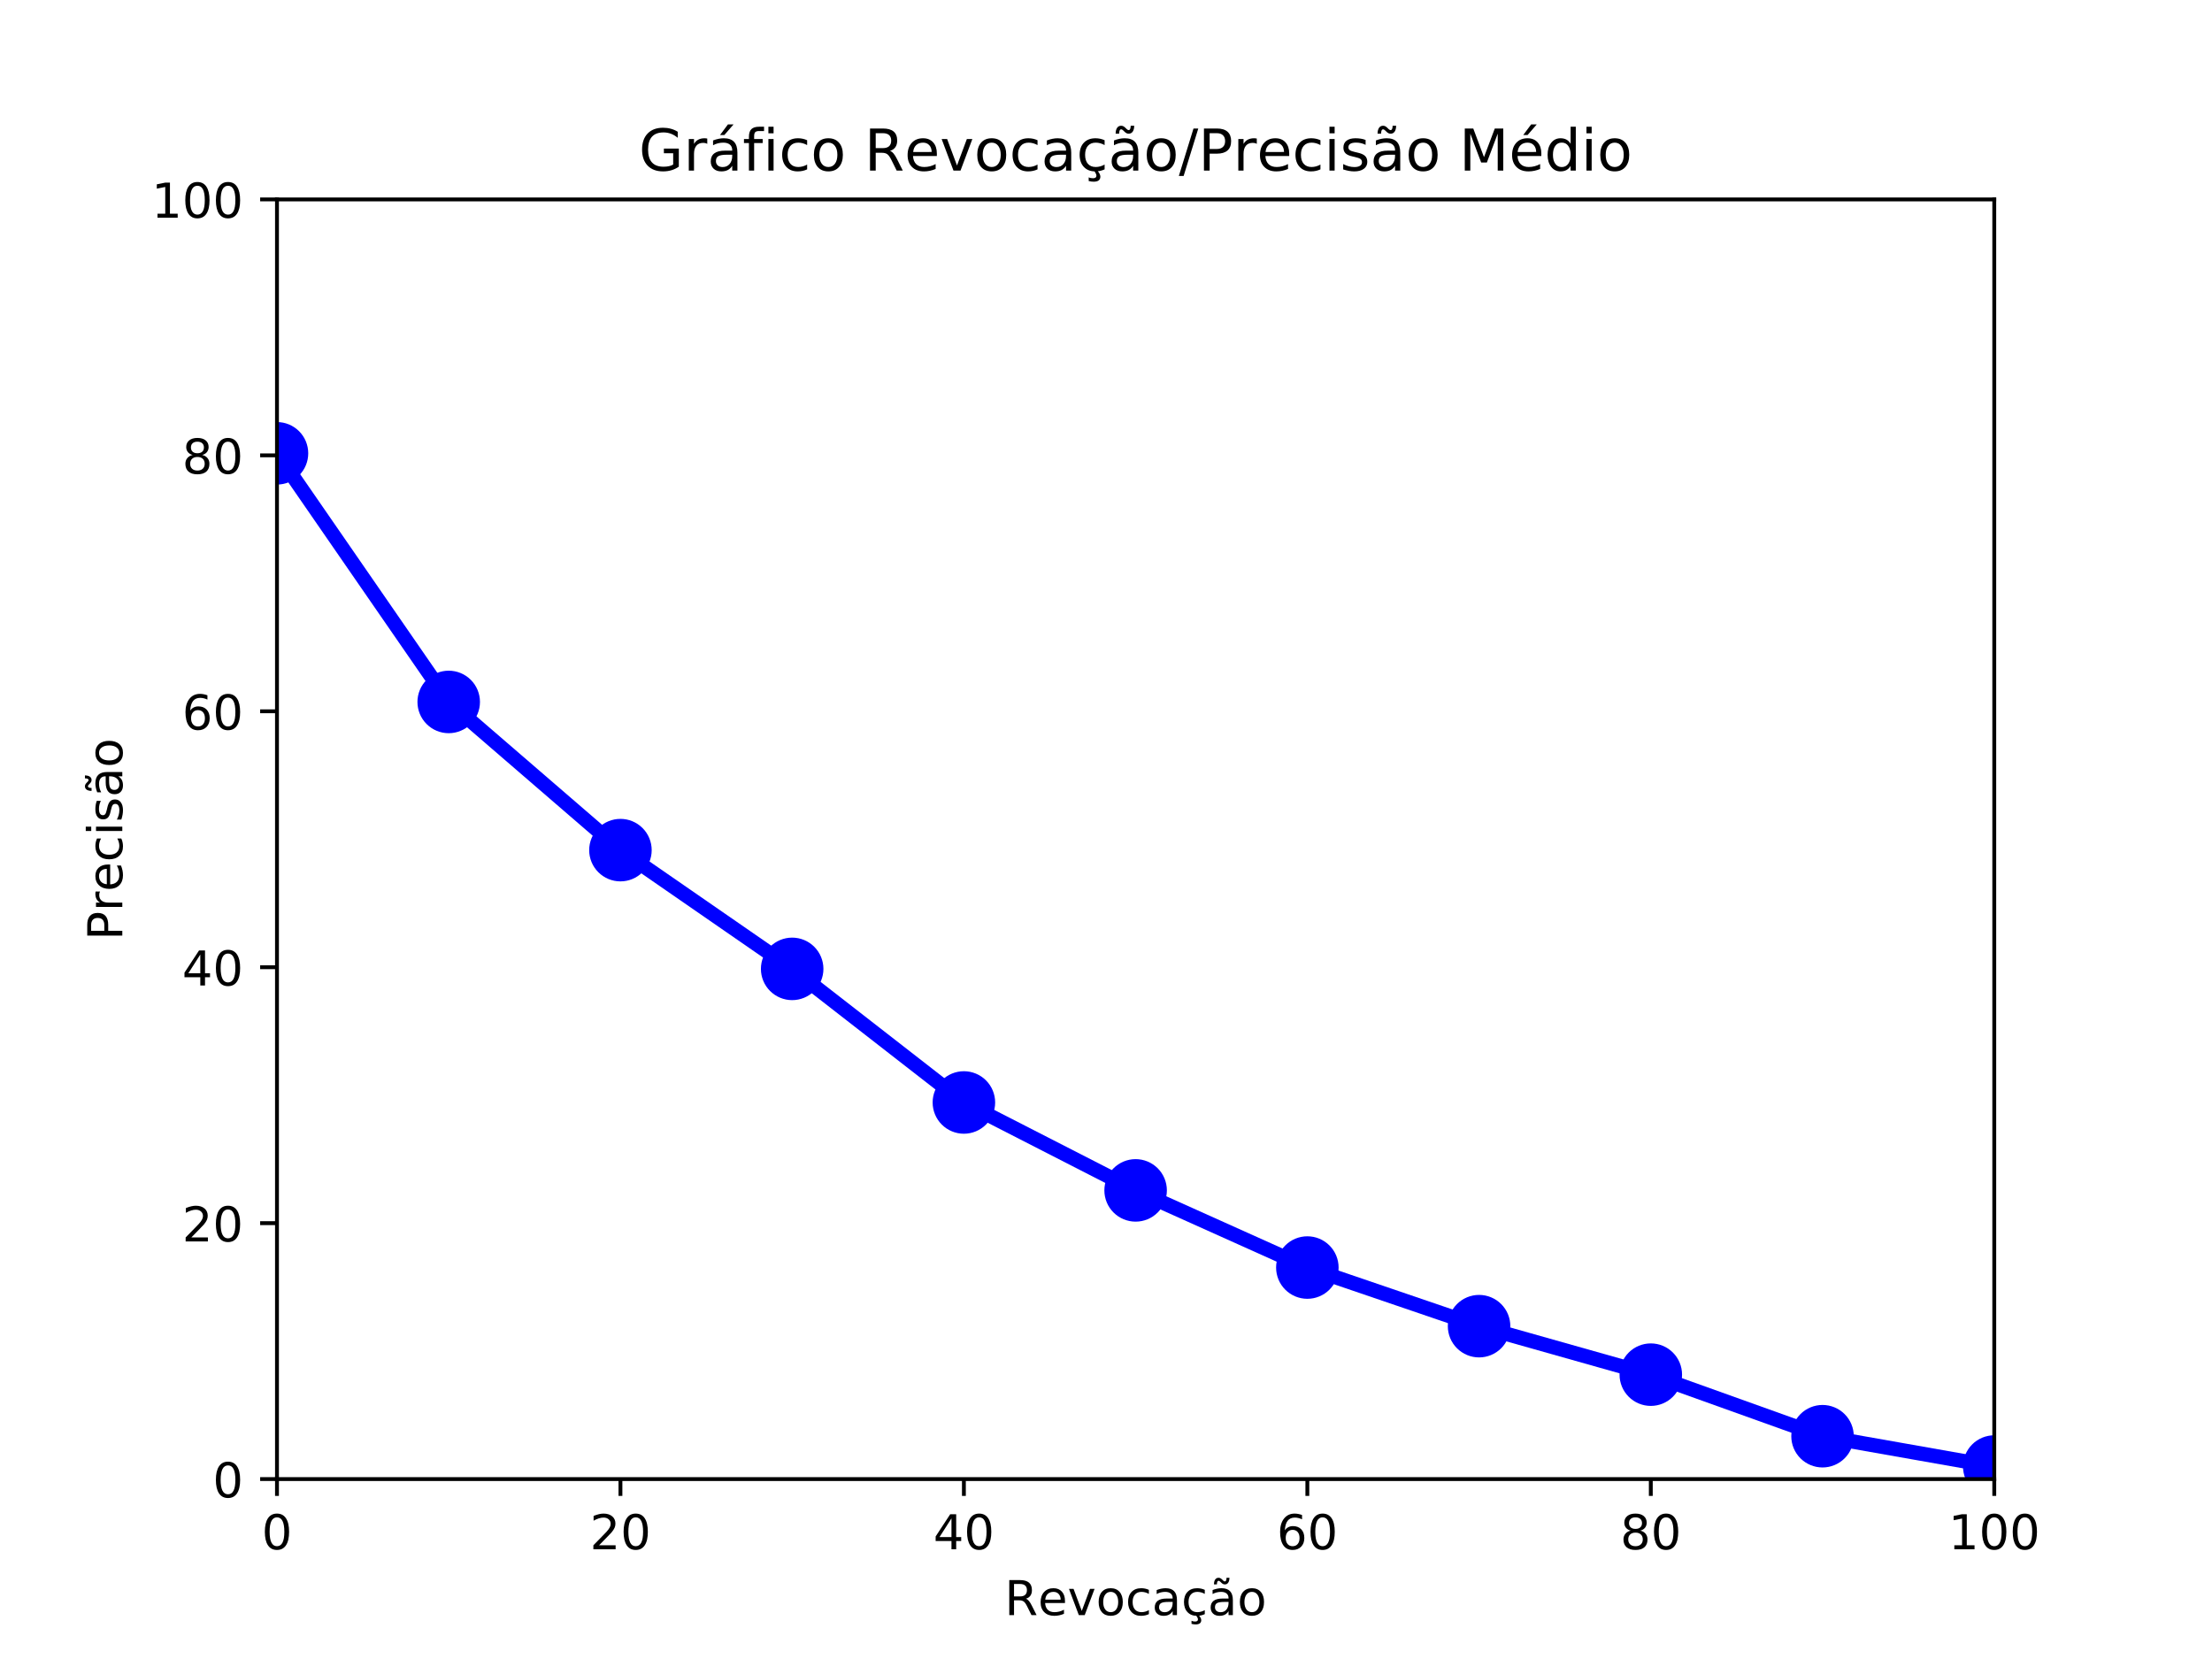
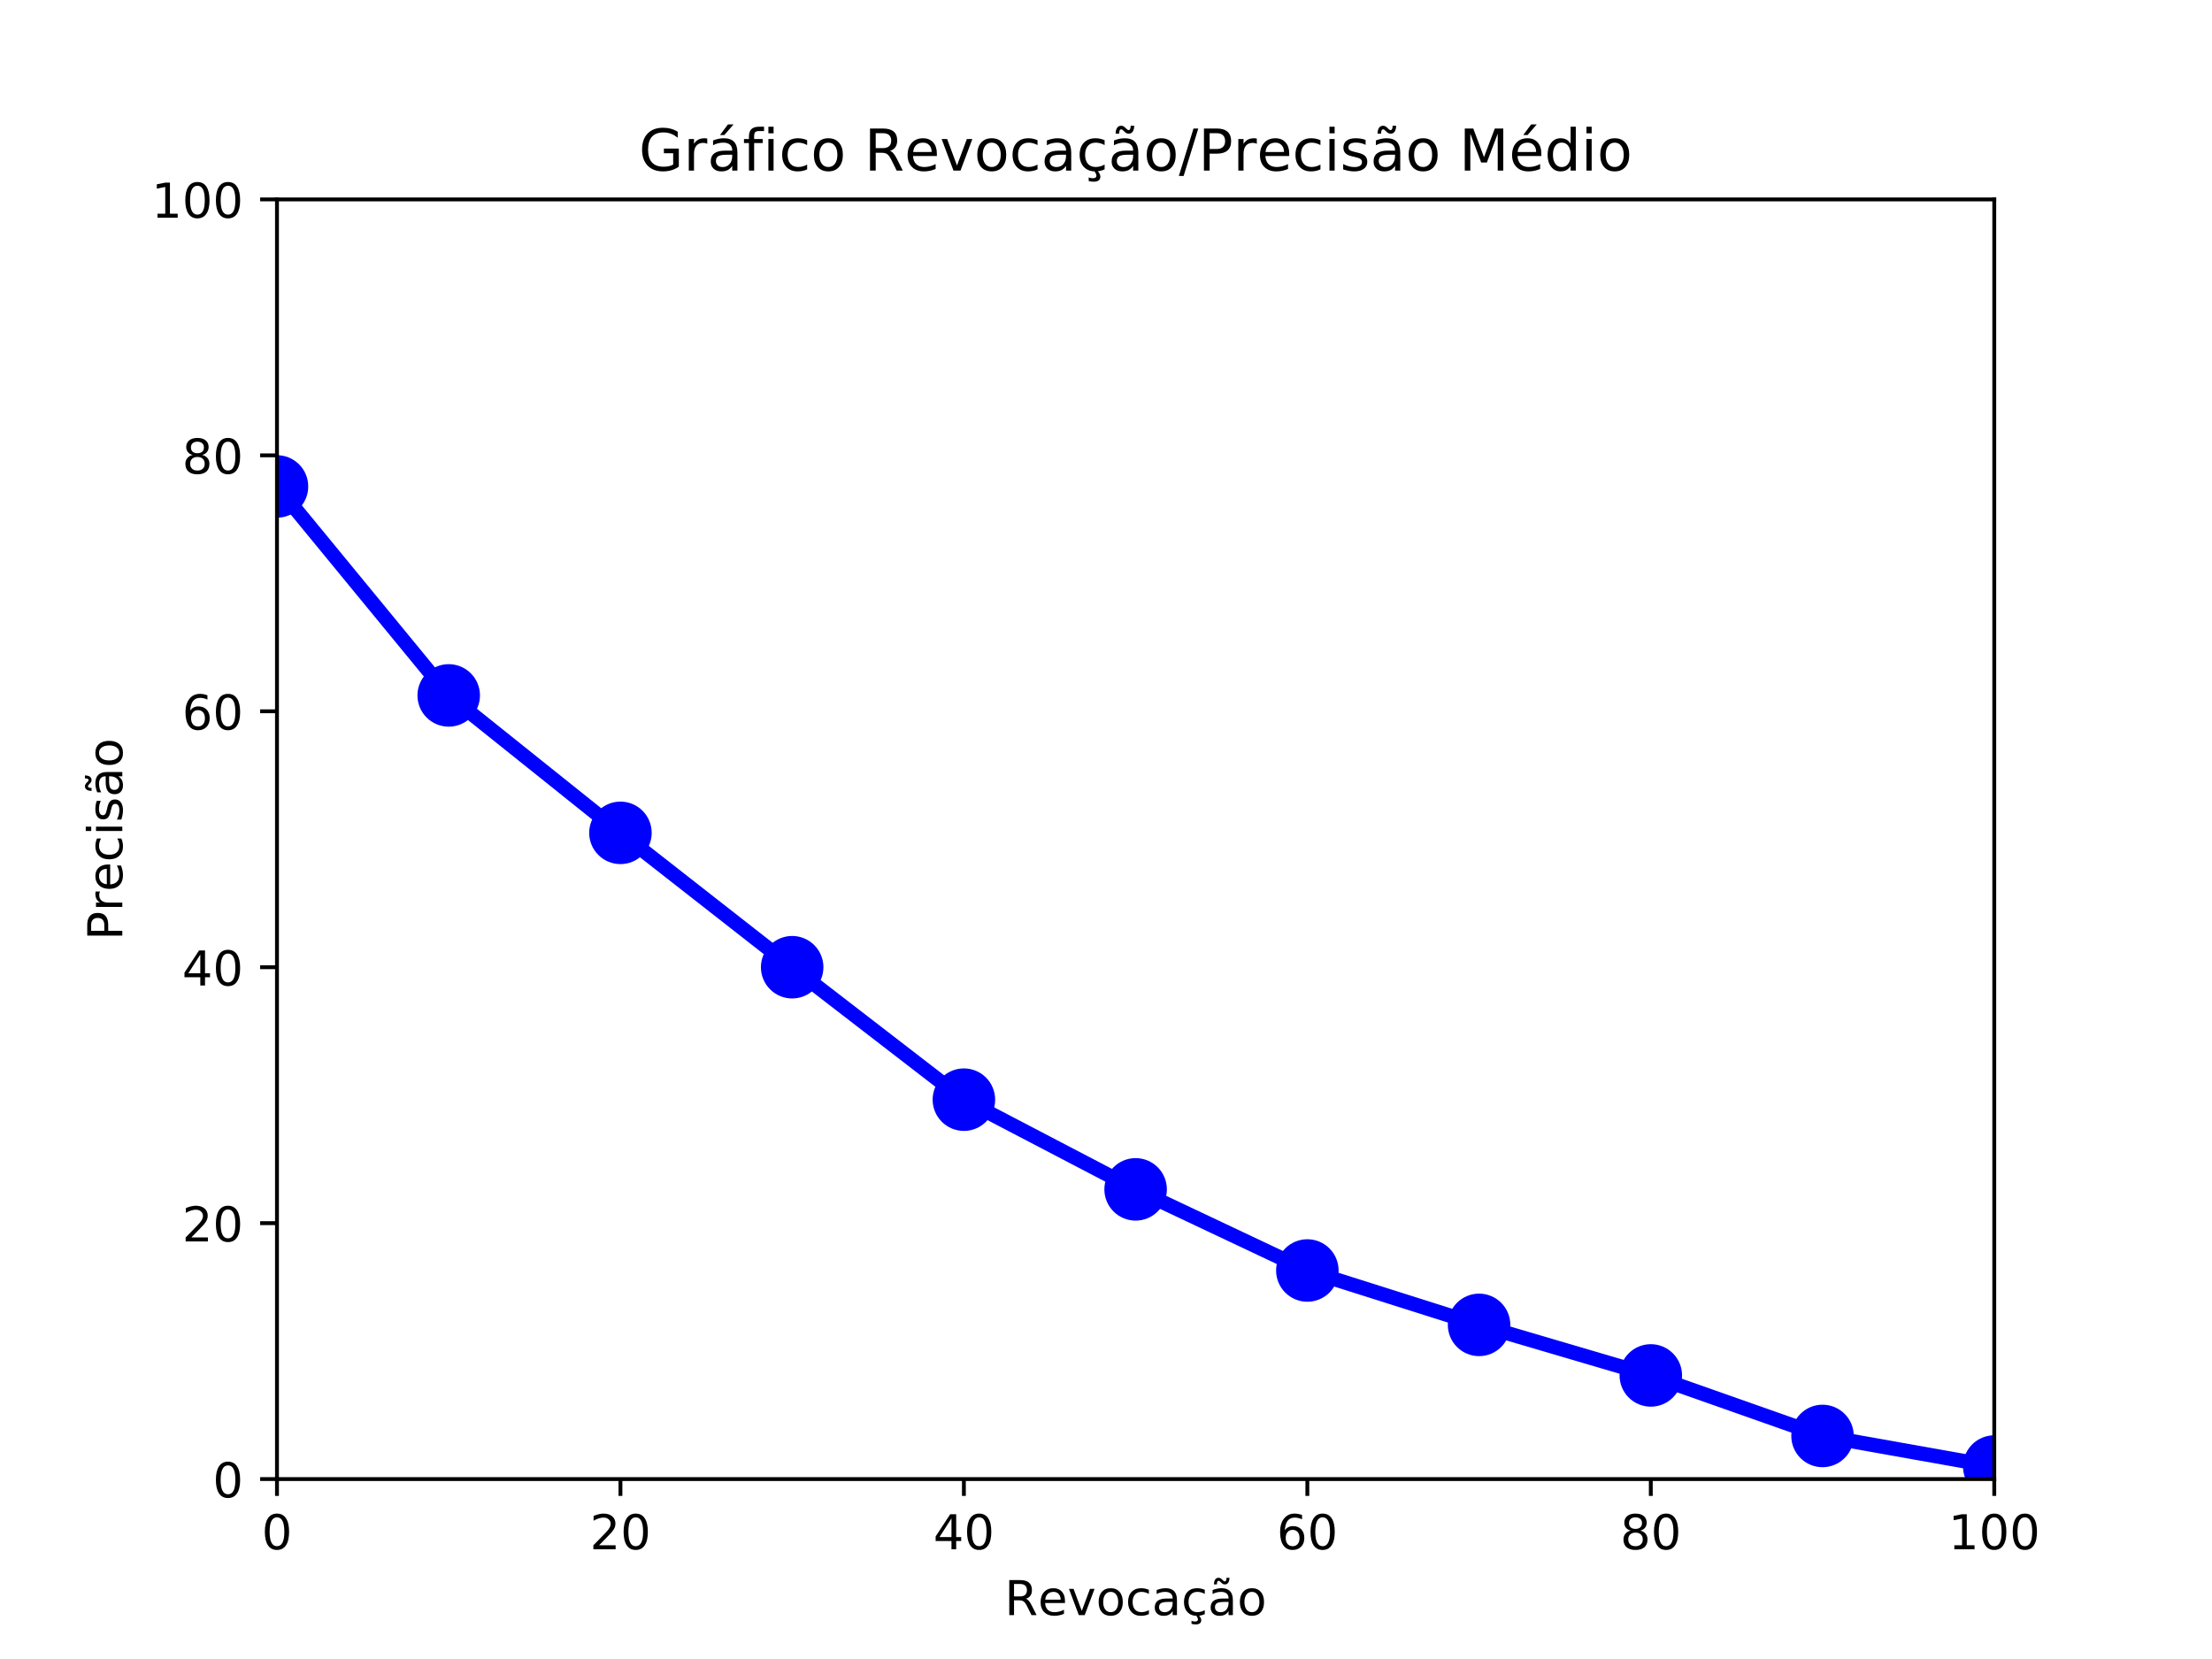
<svg xmlns="http://www.w3.org/2000/svg" xmlns:xlink="http://www.w3.org/1999/xlink" height="345pt" version="1.1" viewBox="0 0 460 345" width="460pt">
  <defs>
    <style type="text/css">
*{stroke-linecap:butt;stroke-linejoin:round;}
  </style>
  </defs>
  <g id="figure_1">
    <g id="patch_1">
      <path d="M 0 345.6  L 460.8 345.6  L 460.8 0  L 0 0  z " style="fill:#ffffff;" />
    </g>
    <g id="axes_1">
      <g id="patch_2">
        <path d="M 57.6 307.584  L 414.72 307.584  L 414.72 41.472  L 57.6 41.472  z " style="fill:#ffffff;" />
      </g>
      <g id="matplotlib.axis_1">
        <g id="xtick_1">
          <g id="line2d_1">
            <defs>
-               <path d="M 0 0  L 0 3.5  " id="m13eb2fa28e" style="stroke:#000000;stroke-width:0.8;" />
-             </defs>
-             <g>
-               <use style="stroke:#000000;stroke-width:0.8;" x="57.6" xlink:href="#m13eb2fa28e" y="307.584" />
+               <path d="M 0 0  L 0 3.5  " id="mc0ec11d9a3" style="stroke:#000000;stroke-width:0.8;" />
+             </defs>
+             <g>
+               <use style="stroke:#000000;stroke-width:0.8;" x="57.6" xlink:href="#mc0ec11d9a3" y="307.584" />
            </g>
          </g>
          <g id="text_1">
            <defs>
              <path d="M 31.781 66.406  Q 24.172 66.406 20.328 58.906  Q 16.5 51.422 16.5 36.375  Q 16.5 21.391 20.328 13.891  Q 24.172 6.391 31.781 6.391  Q 39.453 6.391 43.281 13.891  Q 47.125 21.391 47.125 36.375  Q 47.125 51.422 43.281 58.906  Q 39.453 66.406 31.781 66.406  z M 31.781 74.219  Q 44.047 74.219 50.516 64.516  Q 56.984 54.828 56.984 36.375  Q 56.984 17.969 50.516 8.266  Q 44.047 -1.422 31.781 -1.422  Q 19.531 -1.422 13.062 8.266  Q 6.594 17.969 6.594 36.375  Q 6.594 54.828 13.062 64.516  Q 19.531 74.219 31.781 74.219  z " id="DejaVuSans-30" />
            </defs>
            <g transform="translate(54.41875 322.1824)scale(0.1 -0.1)">
              <use xlink:href="#DejaVuSans-30" />
            </g>
          </g>
        </g>
        <g id="xtick_2">
          <g id="line2d_2">
            <g>
-               <use style="stroke:#000000;stroke-width:0.8;" x="129.024" xlink:href="#m13eb2fa28e" y="307.584" />
+               <use style="stroke:#000000;stroke-width:0.8;" x="129.024" xlink:href="#mc0ec11d9a3" y="307.584" />
            </g>
          </g>
          <g id="text_2">
            <defs>
              <path d="M 19.188 8.297  L 53.609 8.297  L 53.609 0  L 7.328 0  L 7.328 8.297  Q 12.938 14.109 22.625 23.891  Q 32.328 33.688 34.812 36.531  Q 39.547 41.844 41.422 45.531  Q 43.312 49.219 43.312 52.781  Q 43.312 58.594 39.234 62.25  Q 35.156 65.922 28.609 65.922  Q 23.969 65.922 18.812 64.312  Q 13.672 62.703 7.812 59.422  L 7.812 69.391  Q 13.766 71.781 18.938 73  Q 24.125 74.219 28.422 74.219  Q 39.75 74.219 46.484 68.547  Q 53.219 62.891 53.219 53.422  Q 53.219 48.922 51.531 44.891  Q 49.859 40.875 45.406 35.406  Q 44.188 33.984 37.641 27.219  Q 31.109 20.453 19.188 8.297  z " id="DejaVuSans-32" />
            </defs>
            <g transform="translate(122.6615 322.1824)scale(0.1 -0.1)">
              <use xlink:href="#DejaVuSans-32" />
              <use x="63.623" xlink:href="#DejaVuSans-30" />
            </g>
          </g>
        </g>
        <g id="xtick_3">
          <g id="line2d_3">
            <g>
-               <use style="stroke:#000000;stroke-width:0.8;" x="200.448" xlink:href="#m13eb2fa28e" y="307.584" />
+               <use style="stroke:#000000;stroke-width:0.8;" x="200.448" xlink:href="#mc0ec11d9a3" y="307.584" />
            </g>
          </g>
          <g id="text_3">
            <defs>
              <path d="M 37.797 64.312  L 12.891 25.391  L 37.797 25.391  z M 35.203 72.906  L 47.609 72.906  L 47.609 25.391  L 58.016 25.391  L 58.016 17.188  L 47.609 17.188  L 47.609 0  L 37.797 0  L 37.797 17.188  L 4.891 17.188  L 4.891 26.703  z " id="DejaVuSans-34" />
            </defs>
            <g transform="translate(194.0855 322.1824)scale(0.1 -0.1)">
              <use xlink:href="#DejaVuSans-34" />
              <use x="63.623" xlink:href="#DejaVuSans-30" />
            </g>
          </g>
        </g>
        <g id="xtick_4">
          <g id="line2d_4">
            <g>
-               <use style="stroke:#000000;stroke-width:0.8;" x="271.872" xlink:href="#m13eb2fa28e" y="307.584" />
+               <use style="stroke:#000000;stroke-width:0.8;" x="271.872" xlink:href="#mc0ec11d9a3" y="307.584" />
            </g>
          </g>
          <g id="text_4">
            <defs>
              <path d="M 33.016 40.375  Q 26.375 40.375 22.484 35.828  Q 18.609 31.297 18.609 23.391  Q 18.609 15.531 22.484 10.953  Q 26.375 6.391 33.016 6.391  Q 39.656 6.391 43.531 10.953  Q 47.406 15.531 47.406 23.391  Q 47.406 31.297 43.531 35.828  Q 39.656 40.375 33.016 40.375  z M 52.594 71.297  L 52.594 62.312  Q 48.875 64.062 45.094 64.984  Q 41.312 65.922 37.594 65.922  Q 27.828 65.922 22.672 59.328  Q 17.531 52.734 16.797 39.406  Q 19.672 43.656 24.016 45.922  Q 28.375 48.188 33.594 48.188  Q 44.578 48.188 50.953 41.516  Q 57.328 34.859 57.328 23.391  Q 57.328 12.156 50.688 5.359  Q 44.047 -1.422 33.016 -1.422  Q 20.359 -1.422 13.672 8.266  Q 6.984 17.969 6.984 36.375  Q 6.984 53.656 15.188 63.938  Q 23.391 74.219 37.203 74.219  Q 40.922 74.219 44.703 73.484  Q 48.484 72.75 52.594 71.297  z " id="DejaVuSans-36" />
            </defs>
            <g transform="translate(265.5095 322.1824)scale(0.1 -0.1)">
              <use xlink:href="#DejaVuSans-36" />
              <use x="63.623" xlink:href="#DejaVuSans-30" />
            </g>
          </g>
        </g>
        <g id="xtick_5">
          <g id="line2d_5">
            <g>
-               <use style="stroke:#000000;stroke-width:0.8;" x="343.296" xlink:href="#m13eb2fa28e" y="307.584" />
+               <use style="stroke:#000000;stroke-width:0.8;" x="343.296" xlink:href="#mc0ec11d9a3" y="307.584" />
            </g>
          </g>
          <g id="text_5">
            <defs>
              <path d="M 31.781 34.625  Q 24.75 34.625 20.719 30.859  Q 16.703 27.094 16.703 20.516  Q 16.703 13.922 20.719 10.156  Q 24.75 6.391 31.781 6.391  Q 38.812 6.391 42.859 10.172  Q 46.922 13.969 46.922 20.516  Q 46.922 27.094 42.891 30.859  Q 38.875 34.625 31.781 34.625  z M 21.922 38.812  Q 15.578 40.375 12.031 44.719  Q 8.5 49.078 8.5 55.328  Q 8.5 64.062 14.719 69.141  Q 20.953 74.219 31.781 74.219  Q 42.672 74.219 48.875 69.141  Q 55.078 64.062 55.078 55.328  Q 55.078 49.078 51.531 44.719  Q 48 40.375 41.703 38.812  Q 48.828 37.156 52.797 32.312  Q 56.781 27.484 56.781 20.516  Q 56.781 9.906 50.312 4.234  Q 43.844 -1.422 31.781 -1.422  Q 19.734 -1.422 13.25 4.234  Q 6.781 9.906 6.781 20.516  Q 6.781 27.484 10.781 32.312  Q 14.797 37.156 21.922 38.812  z M 18.312 54.391  Q 18.312 48.734 21.844 45.562  Q 25.391 42.391 31.781 42.391  Q 38.141 42.391 41.719 45.562  Q 45.312 48.734 45.312 54.391  Q 45.312 60.062 41.719 63.234  Q 38.141 66.406 31.781 66.406  Q 25.391 66.406 21.844 63.234  Q 18.312 60.062 18.312 54.391  z " id="DejaVuSans-38" />
            </defs>
            <g transform="translate(336.9335 322.1824)scale(0.1 -0.1)">
              <use xlink:href="#DejaVuSans-38" />
              <use x="63.623" xlink:href="#DejaVuSans-30" />
            </g>
          </g>
        </g>
        <g id="xtick_6">
          <g id="line2d_6">
            <g>
-               <use style="stroke:#000000;stroke-width:0.8;" x="414.72" xlink:href="#m13eb2fa28e" y="307.584" />
+               <use style="stroke:#000000;stroke-width:0.8;" x="414.72" xlink:href="#mc0ec11d9a3" y="307.584" />
            </g>
          </g>
          <g id="text_6">
            <defs>
              <path d="M 12.406 8.297  L 28.516 8.297  L 28.516 63.922  L 10.984 60.406  L 10.984 69.391  L 28.422 72.906  L 38.281 72.906  L 38.281 8.297  L 54.391 8.297  L 54.391 0  L 12.406 0  z " id="DejaVuSans-31" />
            </defs>
            <g transform="translate(405.1762 322.1824)scale(0.1 -0.1)">
              <use xlink:href="#DejaVuSans-31" />
              <use x="63.623" xlink:href="#DejaVuSans-30" />
              <use x="127.246" xlink:href="#DejaVuSans-30" />
            </g>
          </g>
        </g>
        <g id="text_7">
          <defs>
            <path d="M 44.391 34.188  Q 47.562 33.109 50.562 29.594  Q 53.562 26.078 56.594 19.922  L 66.609 0  L 56 0  L 46.688 18.703  Q 43.062 26.031 39.672 28.422  Q 36.281 30.812 30.422 30.812  L 19.672 30.812  L 19.672 0  L 9.812 0  L 9.812 72.906  L 32.078 72.906  Q 44.578 72.906 50.734 67.672  Q 56.891 62.453 56.891 51.906  Q 56.891 45.016 53.688 40.469  Q 50.484 35.938 44.391 34.188  z M 19.672 64.797  L 19.672 38.922  L 32.078 38.922  Q 39.203 38.922 42.844 42.219  Q 46.484 45.516 46.484 51.906  Q 46.484 58.297 42.844 61.547  Q 39.203 64.797 32.078 64.797  z " id="DejaVuSans-52" />
            <path d="M 56.203 29.594  L 56.203 25.203  L 14.891 25.203  Q 15.484 15.922 20.484 11.062  Q 25.484 6.203 34.422 6.203  Q 39.594 6.203 44.453 7.469  Q 49.312 8.734 54.109 11.281  L 54.109 2.781  Q 49.266 0.734 44.188 -0.344  Q 39.109 -1.422 33.891 -1.422  Q 20.797 -1.422 13.156 6.188  Q 5.516 13.812 5.516 26.812  Q 5.516 40.234 12.766 48.109  Q 20.016 56 32.328 56  Q 43.359 56 49.781 48.891  Q 56.203 41.797 56.203 29.594  z M 47.219 32.234  Q 47.125 39.594 43.094 43.984  Q 39.062 48.391 32.422 48.391  Q 24.906 48.391 20.391 44.141  Q 15.875 39.891 15.188 32.172  z " id="DejaVuSans-65" />
            <path d="M 2.984 54.688  L 12.5 54.688  L 29.594 8.797  L 46.688 54.688  L 56.203 54.688  L 35.688 0  L 23.484 0  z " id="DejaVuSans-76" />
            <path d="M 30.609 48.391  Q 23.391 48.391 19.188 42.75  Q 14.984 37.109 14.984 27.297  Q 14.984 17.484 19.156 11.844  Q 23.344 6.203 30.609 6.203  Q 37.797 6.203 41.984 11.859  Q 46.188 17.531 46.188 27.297  Q 46.188 37.016 41.984 42.703  Q 37.797 48.391 30.609 48.391  z M 30.609 56  Q 42.328 56 49.016 48.375  Q 55.719 40.766 55.719 27.297  Q 55.719 13.875 49.016 6.219  Q 42.328 -1.422 30.609 -1.422  Q 18.844 -1.422 12.172 6.219  Q 5.516 13.875 5.516 27.297  Q 5.516 40.766 12.172 48.375  Q 18.844 56 30.609 56  z " id="DejaVuSans-6f" />
            <path d="M 48.781 52.594  L 48.781 44.188  Q 44.969 46.297 41.141 47.344  Q 37.312 48.391 33.406 48.391  Q 24.656 48.391 19.812 42.844  Q 14.984 37.312 14.984 27.297  Q 14.984 17.281 19.812 11.734  Q 24.656 6.203 33.406 6.203  Q 37.312 6.203 41.141 7.25  Q 44.969 8.297 48.781 10.406  L 48.781 2.094  Q 45.016 0.344 40.984 -0.531  Q 36.969 -1.422 32.422 -1.422  Q 20.062 -1.422 12.781 6.344  Q 5.516 14.109 5.516 27.297  Q 5.516 40.672 12.859 48.328  Q 20.219 56 33.016 56  Q 37.156 56 41.109 55.141  Q 45.062 54.297 48.781 52.594  z " id="DejaVuSans-63" />
            <path d="M 34.281 27.484  Q 23.391 27.484 19.188 25  Q 14.984 22.516 14.984 16.5  Q 14.984 11.719 18.141 8.906  Q 21.297 6.109 26.703 6.109  Q 34.188 6.109 38.703 11.406  Q 43.219 16.703 43.219 25.484  L 43.219 27.484  z M 52.203 31.203  L 52.203 0  L 43.219 0  L 43.219 8.297  Q 40.141 3.328 35.547 0.953  Q 30.953 -1.422 24.312 -1.422  Q 15.922 -1.422 10.953 3.297  Q 6 8.016 6 15.922  Q 6 25.141 12.172 29.828  Q 18.359 34.516 30.609 34.516  L 43.219 34.516  L 43.219 35.406  Q 43.219 41.609 39.141 45  Q 35.062 48.391 27.688 48.391  Q 23 48.391 18.547 47.266  Q 14.109 46.141 10.016 43.891  L 10.016 52.203  Q 14.938 54.109 19.578 55.047  Q 24.219 56 28.609 56  Q 40.484 56 46.344 49.844  Q 52.203 43.703 52.203 31.203  z " id="DejaVuSans-61" />
            <path d="M 48.781 52.594  L 48.781 44.188  Q 44.969 46.297 41.141 47.344  Q 37.312 48.391 33.406 48.391  Q 24.656 48.391 19.812 42.844  Q 14.984 37.312 14.984 27.297  Q 14.984 17.281 19.812 11.734  Q 24.656 6.203 33.406 6.203  Q 37.312 6.203 41.141 7.25  Q 44.969 8.297 48.781 10.406  L 48.781 2.094  Q 45.016 0.344 40.984 -0.531  Q 36.969 -1.422 32.422 -1.422  Q 20.062 -1.422 12.781 6.344  Q 5.516 14.109 5.516 27.297  Q 5.516 40.672 12.859 48.328  Q 20.219 56 33.016 56  Q 37.156 56 41.109 55.141  Q 45.062 54.297 48.781 52.594  z M 36.109 0  Q 38.781 -3.031 40.094 -5.594  Q 41.422 -8.156 41.422 -10.5  Q 41.422 -14.844 38.484 -17.062  Q 35.562 -19.281 29.797 -19.281  Q 27.562 -19.281 25.438 -18.984  Q 23.312 -18.703 21.203 -18.109  L 21.203 -11.719  Q 22.875 -12.547 24.672 -12.906  Q 26.484 -13.281 28.781 -13.281  Q 31.656 -13.281 33.125 -12.109  Q 34.594 -10.938 34.594 -8.688  Q 34.594 -7.234 33.531 -5.109  Q 32.484 -2.984 30.297 0  z " id="DejaVuSans-e7" />
            <path d="M 34.281 27.484  Q 23.391 27.484 19.188 25  Q 14.984 22.516 14.984 16.5  Q 14.984 11.719 18.141 8.906  Q 21.297 6.109 26.703 6.109  Q 34.188 6.109 38.703 11.406  Q 43.219 16.703 43.219 25.484  L 43.219 27.484  z M 52.203 31.203  L 52.203 0  L 43.219 0  L 43.219 8.297  Q 40.141 3.328 35.547 0.953  Q 30.953 -1.422 24.312 -1.422  Q 15.922 -1.422 10.953 3.297  Q 6 8.016 6 15.922  Q 6 25.141 12.172 29.828  Q 18.359 34.516 30.609 34.516  L 43.219 34.516  L 43.219 35.406  Q 43.219 41.609 39.141 45  Q 35.062 48.391 27.688 48.391  Q 23 48.391 18.547 47.266  Q 14.109 46.141 10.016 43.891  L 10.016 52.203  Q 14.938 54.109 19.578 55.047  Q 24.219 56 28.609 56  Q 40.484 56 46.344 49.844  Q 52.203 43.703 52.203 31.203  z M 28.812 66.891  L 26.016 69.578  Q 24.953 70.562 24.141 71.016  Q 23.344 71.484 22.703 71.484  Q 20.844 71.484 19.969 69.703  Q 19.094 67.922 18.984 63.922  L 12.891 63.922  Q 12.984 70.516 15.469 74.094  Q 17.969 77.688 22.406 77.688  Q 24.266 77.688 25.828 77  Q 27.391 76.312 29.203 74.703  L 31.984 72.016  Q 33.047 71.047 33.859 70.578  Q 34.672 70.125 35.297 70.125  Q 37.156 70.125 38.031 71.906  Q 38.906 73.688 39.016 77.688  L 45.109 77.688  Q 45.016 71.094 42.516 67.5  Q 40.031 63.922 35.594 63.922  Q 33.734 63.922 32.172 64.594  Q 30.609 65.281 28.812 66.891  z " id="DejaVuSans-e3" />
          </defs>
          <g transform="translate(208.9077 335.8793)scale(0.1 -0.1)">
            <use xlink:href="#DejaVuSans-52" />
            <use x="69.42" xlink:href="#DejaVuSans-65" />
            <use x="130.943" xlink:href="#DejaVuSans-76" />
            <use x="190.123" xlink:href="#DejaVuSans-6f" />
            <use x="251.305" xlink:href="#DejaVuSans-63" />
            <use x="306.285" xlink:href="#DejaVuSans-61" />
            <use x="367.564" xlink:href="#DejaVuSans-e7" />
            <use x="422.545" xlink:href="#DejaVuSans-e3" />
            <use x="483.824" xlink:href="#DejaVuSans-6f" />
          </g>
        </g>
      </g>
      <g id="matplotlib.axis_2">
        <g id="ytick_1">
          <g id="line2d_7">
            <defs>
-               <path d="M 0 0  L -3.5 0  " id="mb4a940f112" style="stroke:#000000;stroke-width:0.8;" />
-             </defs>
-             <g>
-               <use style="stroke:#000000;stroke-width:0.8;" x="57.6" xlink:href="#mb4a940f112" y="307.584" />
+               <path d="M 0 0  L -3.5 0  " id="ma50a8ad949" style="stroke:#000000;stroke-width:0.8;" />
+             </defs>
+             <g>
+               <use style="stroke:#000000;stroke-width:0.8;" x="57.6" xlink:href="#ma50a8ad949" y="307.584" />
            </g>
          </g>
          <g id="text_8">
            <g transform="translate(44.2375 311.3832)scale(0.1 -0.1)">
              <use xlink:href="#DejaVuSans-30" />
            </g>
          </g>
        </g>
        <g id="ytick_2">
          <g id="line2d_8">
            <g>
-               <use style="stroke:#000000;stroke-width:0.8;" x="57.6" xlink:href="#mb4a940f112" y="254.362" />
+               <use style="stroke:#000000;stroke-width:0.8;" x="57.6" xlink:href="#ma50a8ad949" y="254.362" />
            </g>
          </g>
          <g id="text_9">
            <g transform="translate(37.875 258.1608)scale(0.1 -0.1)">
              <use xlink:href="#DejaVuSans-32" />
              <use x="63.623" xlink:href="#DejaVuSans-30" />
            </g>
          </g>
        </g>
        <g id="ytick_3">
          <g id="line2d_9">
            <g>
-               <use style="stroke:#000000;stroke-width:0.8;" x="57.6" xlink:href="#mb4a940f112" y="201.139" />
+               <use style="stroke:#000000;stroke-width:0.8;" x="57.6" xlink:href="#ma50a8ad949" y="201.139" />
            </g>
          </g>
          <g id="text_10">
            <g transform="translate(37.875 204.9384)scale(0.1 -0.1)">
              <use xlink:href="#DejaVuSans-34" />
              <use x="63.623" xlink:href="#DejaVuSans-30" />
            </g>
          </g>
        </g>
        <g id="ytick_4">
          <g id="line2d_10">
            <g>
-               <use style="stroke:#000000;stroke-width:0.8;" x="57.6" xlink:href="#mb4a940f112" y="147.917" />
+               <use style="stroke:#000000;stroke-width:0.8;" x="57.6" xlink:href="#ma50a8ad949" y="147.917" />
            </g>
          </g>
          <g id="text_11">
            <g transform="translate(37.875 151.716)scale(0.1 -0.1)">
              <use xlink:href="#DejaVuSans-36" />
              <use x="63.623" xlink:href="#DejaVuSans-30" />
            </g>
          </g>
        </g>
        <g id="ytick_5">
          <g id="line2d_11">
            <g>
-               <use style="stroke:#000000;stroke-width:0.8;" x="57.6" xlink:href="#mb4a940f112" y="94.694" />
+               <use style="stroke:#000000;stroke-width:0.8;" x="57.6" xlink:href="#ma50a8ad949" y="94.694" />
            </g>
          </g>
          <g id="text_12">
            <g transform="translate(37.875 98.49362)scale(0.1 -0.1)">
              <use xlink:href="#DejaVuSans-38" />
              <use x="63.623" xlink:href="#DejaVuSans-30" />
            </g>
          </g>
        </g>
        <g id="ytick_6">
          <g id="line2d_12">
            <g>
-               <use style="stroke:#000000;stroke-width:0.8;" x="57.6" xlink:href="#mb4a940f112" y="41.472" />
+               <use style="stroke:#000000;stroke-width:0.8;" x="57.6" xlink:href="#ma50a8ad949" y="41.472" />
            </g>
          </g>
          <g id="text_13">
            <g transform="translate(31.5125 45.27122)scale(0.1 -0.1)">
              <use xlink:href="#DejaVuSans-31" />
              <use x="63.623" xlink:href="#DejaVuSans-30" />
              <use x="127.246" xlink:href="#DejaVuSans-30" />
            </g>
          </g>
        </g>
        <g id="text_14">
          <defs>
            <path d="M 19.672 64.797  L 19.672 37.406  L 32.078 37.406  Q 38.969 37.406 42.719 40.969  Q 46.484 44.531 46.484 51.125  Q 46.484 57.672 42.719 61.234  Q 38.969 64.797 32.078 64.797  z M 9.812 72.906  L 32.078 72.906  Q 44.344 72.906 50.609 67.359  Q 56.891 61.812 56.891 51.125  Q 56.891 40.328 50.609 34.812  Q 44.344 29.297 32.078 29.297  L 19.672 29.297  L 19.672 0  L 9.812 0  z " id="DejaVuSans-50" />
            <path d="M 41.109 46.297  Q 39.594 47.172 37.812 47.578  Q 36.031 48 33.891 48  Q 26.266 48 22.188 43.047  Q 18.109 38.094 18.109 28.812  L 18.109 0  L 9.078 0  L 9.078 54.688  L 18.109 54.688  L 18.109 46.188  Q 20.953 51.172 25.484 53.578  Q 30.031 56 36.531 56  Q 37.453 56 38.578 55.875  Q 39.703 55.766 41.062 55.516  z " id="DejaVuSans-72" />
            <path d="M 9.422 54.688  L 18.406 54.688  L 18.406 0  L 9.422 0  z M 9.422 75.984  L 18.406 75.984  L 18.406 64.594  L 9.422 64.594  z " id="DejaVuSans-69" />
            <path d="M 44.281 53.078  L 44.281 44.578  Q 40.484 46.531 36.375 47.5  Q 32.281 48.484 27.875 48.484  Q 21.188 48.484 17.844 46.438  Q 14.5 44.391 14.5 40.281  Q 14.5 37.156 16.891 35.375  Q 19.281 33.594 26.516 31.984  L 29.594 31.297  Q 39.156 29.25 43.188 25.516  Q 47.219 21.781 47.219 15.094  Q 47.219 7.469 41.188 3.016  Q 35.156 -1.422 24.609 -1.422  Q 20.219 -1.422 15.453 -0.562  Q 10.688 0.297 5.422 2  L 5.422 11.281  Q 10.406 8.688 15.234 7.391  Q 20.062 6.109 24.812 6.109  Q 31.156 6.109 34.562 8.281  Q 37.984 10.453 37.984 14.406  Q 37.984 18.062 35.516 20.016  Q 33.062 21.969 24.703 23.781  L 21.578 24.516  Q 13.234 26.266 9.516 29.906  Q 5.812 33.547 5.812 39.891  Q 5.812 47.609 11.281 51.797  Q 16.75 56 26.812 56  Q 31.781 56 36.172 55.266  Q 40.578 54.547 44.281 53.078  z " id="DejaVuSans-73" />
          </defs>
          <g transform="translate(25.43281 195.5389)rotate(-90)scale(0.1 -0.1)">
            <use xlink:href="#DejaVuSans-50" />
            <use x="60.287" xlink:href="#DejaVuSans-72" />
            <use x="101.369" xlink:href="#DejaVuSans-65" />
            <use x="162.893" xlink:href="#DejaVuSans-63" />
            <use x="217.873" xlink:href="#DejaVuSans-69" />
            <use x="245.656" xlink:href="#DejaVuSans-73" />
            <use x="297.756" xlink:href="#DejaVuSans-e3" />
            <use x="359.035" xlink:href="#DejaVuSans-6f" />
          </g>
        </g>
      </g>
      <g id="line2d_13">
-         <path clip-path="url(#p3e16cf190a)" d="M 57.6 94.269  L 93.312 145.974  L 129.024 176.79  L 164.736 201.485  L 200.448 229.267  L 236.16 247.549  L 271.872 263.596  L 307.584 275.784  L 343.296 285.869  L 379.008 298.669  L 414.72 304.976  " style="fill:none;stroke:#0000ff;stroke-linecap:square;stroke-width:3;" />
+         <path clip-path="url(#pe9945750bb)" d="M 57.6 101.161  L 93.312 144.617  L 129.024 173.197  L 164.736 201.139  L 200.448 228.682  L 236.16 247.336  L 271.872 264.208  L 307.584 275.518  L 343.296 286.029  L 379.008 298.616  L 414.72 304.976  " style="fill:none;stroke:#0000ff;stroke-linecap:square;stroke-width:3;" />
        <defs>
-           <path d="M 0 3  C 0.796 3 1.559 2.684 2.121 2.121  C 2.684 1.559 3 0.796 3 0  C 3 -0.796 2.684 -1.559 2.121 -2.121  C 1.559 -2.684 0.796 -3 0 -3  C -0.796 -3 -1.559 -2.684 -2.121 -2.121  C -2.684 -1.559 -3 -0.796 -3 0  C -3 0.796 -2.684 1.559 -2.121 2.121  C -1.559 2.684 -0.796 3 0 3  z " id="me148f728e3" style="stroke:#0000ff;stroke-width:7;" />
+           <path d="M 0 3  C 0.796 3 1.559 2.684 2.121 2.121  C 2.684 1.559 3 0.796 3 0  C 3 -0.796 2.684 -1.559 2.121 -2.121  C 1.559 -2.684 0.796 -3 0 -3  C -0.796 -3 -1.559 -2.684 -2.121 -2.121  C -2.684 -1.559 -3 -0.796 -3 0  C -3 0.796 -2.684 1.559 -2.121 2.121  C -1.559 2.684 -0.796 3 0 3  z " id="m96da16c496" style="stroke:#0000ff;stroke-width:7;" />
        </defs>
-         <g clip-path="url(#p3e16cf190a)">
-           <use style="fill:#0000ff;stroke:#0000ff;stroke-width:7;" x="57.6" xlink:href="#me148f728e3" y="94.269" />
-           <use style="fill:#0000ff;stroke:#0000ff;stroke-width:7;" x="93.312" xlink:href="#me148f728e3" y="145.974" />
-           <use style="fill:#0000ff;stroke:#0000ff;stroke-width:7;" x="129.024" xlink:href="#me148f728e3" y="176.79" />
-           <use style="fill:#0000ff;stroke:#0000ff;stroke-width:7;" x="164.736" xlink:href="#me148f728e3" y="201.485" />
-           <use style="fill:#0000ff;stroke:#0000ff;stroke-width:7;" x="200.448" xlink:href="#me148f728e3" y="229.267" />
-           <use style="fill:#0000ff;stroke:#0000ff;stroke-width:7;" x="236.16" xlink:href="#me148f728e3" y="247.549" />
-           <use style="fill:#0000ff;stroke:#0000ff;stroke-width:7;" x="271.872" xlink:href="#me148f728e3" y="263.596" />
-           <use style="fill:#0000ff;stroke:#0000ff;stroke-width:7;" x="307.584" xlink:href="#me148f728e3" y="275.784" />
-           <use style="fill:#0000ff;stroke:#0000ff;stroke-width:7;" x="343.296" xlink:href="#me148f728e3" y="285.869" />
-           <use style="fill:#0000ff;stroke:#0000ff;stroke-width:7;" x="379.008" xlink:href="#me148f728e3" y="298.669" />
-           <use style="fill:#0000ff;stroke:#0000ff;stroke-width:7;" x="414.72" xlink:href="#me148f728e3" y="304.976" />
+         <g clip-path="url(#pe9945750bb)">
+           <use style="fill:#0000ff;stroke:#0000ff;stroke-width:7;" x="57.6" xlink:href="#m96da16c496" y="101.161" />
+           <use style="fill:#0000ff;stroke:#0000ff;stroke-width:7;" x="93.312" xlink:href="#m96da16c496" y="144.617" />
+           <use style="fill:#0000ff;stroke:#0000ff;stroke-width:7;" x="129.024" xlink:href="#m96da16c496" y="173.197" />
+           <use style="fill:#0000ff;stroke:#0000ff;stroke-width:7;" x="164.736" xlink:href="#m96da16c496" y="201.139" />
+           <use style="fill:#0000ff;stroke:#0000ff;stroke-width:7;" x="200.448" xlink:href="#m96da16c496" y="228.682" />
+           <use style="fill:#0000ff;stroke:#0000ff;stroke-width:7;" x="236.16" xlink:href="#m96da16c496" y="247.336" />
+           <use style="fill:#0000ff;stroke:#0000ff;stroke-width:7;" x="271.872" xlink:href="#m96da16c496" y="264.208" />
+           <use style="fill:#0000ff;stroke:#0000ff;stroke-width:7;" x="307.584" xlink:href="#m96da16c496" y="275.518" />
+           <use style="fill:#0000ff;stroke:#0000ff;stroke-width:7;" x="343.296" xlink:href="#m96da16c496" y="286.029" />
+           <use style="fill:#0000ff;stroke:#0000ff;stroke-width:7;" x="379.008" xlink:href="#m96da16c496" y="298.616" />
+           <use style="fill:#0000ff;stroke:#0000ff;stroke-width:7;" x="414.72" xlink:href="#m96da16c496" y="304.976" />
        </g>
      </g>
      <g id="patch_3">
        <path d="M 57.6 307.584  L 57.6 41.472  " style="fill:none;stroke:#000000;stroke-linecap:square;stroke-linejoin:miter;stroke-width:0.8;" />
      </g>
      <g id="patch_4">
        <path d="M 414.72 307.584  L 414.72 41.472  " style="fill:none;stroke:#000000;stroke-linecap:square;stroke-linejoin:miter;stroke-width:0.8;" />
      </g>
      <g id="patch_5">
        <path d="M 57.6 307.584  L 414.72 307.584  " style="fill:none;stroke:#000000;stroke-linecap:square;stroke-linejoin:miter;stroke-width:0.8;" />
      </g>
      <g id="patch_6">
        <path d="M 57.6 41.472  L 414.72 41.472  " style="fill:none;stroke:#000000;stroke-linecap:square;stroke-linejoin:miter;stroke-width:0.8;" />
      </g>
      <g id="text_15">
        <defs>
          <path d="M 59.516 10.406  L 59.516 29.984  L 43.406 29.984  L 43.406 38.094  L 69.281 38.094  L 69.281 6.781  Q 63.578 2.734 56.688 0.656  Q 49.812 -1.422 42 -1.422  Q 24.906 -1.422 15.25 8.562  Q 5.609 18.562 5.609 36.375  Q 5.609 54.25 15.25 64.234  Q 24.906 74.219 42 74.219  Q 49.125 74.219 55.547 72.453  Q 61.969 70.703 67.391 67.281  L 67.391 56.781  Q 61.922 61.422 55.766 63.766  Q 49.609 66.109 42.828 66.109  Q 29.438 66.109 22.719 58.641  Q 16.016 51.172 16.016 36.375  Q 16.016 21.625 22.719 14.156  Q 29.438 6.688 42.828 6.688  Q 48.047 6.688 52.141 7.594  Q 56.25 8.5 59.516 10.406  z " id="DejaVuSans-47" />
          <path d="M 34.281 27.484  Q 23.391 27.484 19.188 25  Q 14.984 22.516 14.984 16.5  Q 14.984 11.719 18.141 8.906  Q 21.297 6.109 26.703 6.109  Q 34.188 6.109 38.703 11.406  Q 43.219 16.703 43.219 25.484  L 43.219 27.484  z M 52.203 31.203  L 52.203 0  L 43.219 0  L 43.219 8.297  Q 40.141 3.328 35.547 0.953  Q 30.953 -1.422 24.312 -1.422  Q 15.922 -1.422 10.953 3.297  Q 6 8.016 6 15.922  Q 6 25.141 12.172 29.828  Q 18.359 34.516 30.609 34.516  L 43.219 34.516  L 43.219 35.406  Q 43.219 41.609 39.141 45  Q 35.062 48.391 27.688 48.391  Q 23 48.391 18.547 47.266  Q 14.109 46.141 10.016 43.891  L 10.016 52.203  Q 14.938 54.109 19.578 55.047  Q 24.219 56 28.609 56  Q 40.484 56 46.344 49.844  Q 52.203 43.703 52.203 31.203  z M 35.781 79.984  L 45.5 79.984  L 29.594 61.625  L 22.109 61.625  z " id="DejaVuSans-e1" />
          <path d="M 37.109 75.984  L 37.109 68.5  L 28.516 68.5  Q 23.688 68.5 21.797 66.547  Q 19.922 64.594 19.922 59.516  L 19.922 54.688  L 34.719 54.688  L 34.719 47.703  L 19.922 47.703  L 19.922 0  L 10.891 0  L 10.891 47.703  L 2.297 47.703  L 2.297 54.688  L 10.891 54.688  L 10.891 58.5  Q 10.891 67.625 15.141 71.797  Q 19.391 75.984 28.609 75.984  z " id="DejaVuSans-66" />
          <path id="DejaVuSans-20" />
          <path d="M 25.391 72.906  L 33.688 72.906  L 8.297 -9.281  L 0 -9.281  z " id="DejaVuSans-2f" />
          <path d="M 9.812 72.906  L 24.516 72.906  L 43.109 23.297  L 61.812 72.906  L 76.516 72.906  L 76.516 0  L 66.891 0  L 66.891 64.016  L 48.094 14.016  L 38.188 14.016  L 19.391 64.016  L 19.391 0  L 9.812 0  z " id="DejaVuSans-4d" />
          <path d="M 56.203 29.594  L 56.203 25.203  L 14.891 25.203  Q 15.484 15.922 20.484 11.062  Q 25.484 6.203 34.422 6.203  Q 39.594 6.203 44.453 7.469  Q 49.312 8.734 54.109 11.281  L 54.109 2.781  Q 49.266 0.734 44.188 -0.344  Q 39.109 -1.422 33.891 -1.422  Q 20.797 -1.422 13.156 6.188  Q 5.516 13.812 5.516 26.812  Q 5.516 40.234 12.766 48.109  Q 20.016 56 32.328 56  Q 43.359 56 49.781 48.891  Q 56.203 41.797 56.203 29.594  z M 47.219 32.234  Q 47.125 39.594 43.094 43.984  Q 39.062 48.391 32.422 48.391  Q 24.906 48.391 20.391 44.141  Q 15.875 39.891 15.188 32.172  z M 38.531 79.984  L 48.25 79.984  L 32.344 61.625  L 24.859 61.625  z " id="DejaVuSans-e9" />
          <path d="M 45.406 46.391  L 45.406 75.984  L 54.391 75.984  L 54.391 0  L 45.406 0  L 45.406 8.203  Q 42.578 3.328 38.25 0.953  Q 33.938 -1.422 27.875 -1.422  Q 17.969 -1.422 11.734 6.484  Q 5.516 14.406 5.516 27.297  Q 5.516 40.188 11.734 48.094  Q 17.969 56 27.875 56  Q 33.938 56 38.25 53.625  Q 42.578 51.266 45.406 46.391  z M 14.797 27.297  Q 14.797 17.391 18.875 11.75  Q 22.953 6.109 30.078 6.109  Q 37.203 6.109 41.297 11.75  Q 45.406 17.391 45.406 27.297  Q 45.406 37.203 41.297 42.844  Q 37.203 48.484 30.078 48.484  Q 22.953 48.484 18.875 42.844  Q 14.797 37.203 14.797 27.297  z " id="DejaVuSans-64" />
        </defs>
        <g transform="translate(132.8512 35.472)scale(0.12 -0.12)">
          <use xlink:href="#DejaVuSans-47" />
          <use x="77.49" xlink:href="#DejaVuSans-72" />
          <use x="118.604" xlink:href="#DejaVuSans-e1" />
          <use x="179.883" xlink:href="#DejaVuSans-66" />
          <use x="215.088" xlink:href="#DejaVuSans-69" />
          <use x="242.871" xlink:href="#DejaVuSans-63" />
          <use x="297.852" xlink:href="#DejaVuSans-6f" />
          <use x="359.033" xlink:href="#DejaVuSans-20" />
          <use x="390.82" xlink:href="#DejaVuSans-52" />
          <use x="460.24" xlink:href="#DejaVuSans-65" />
          <use x="521.764" xlink:href="#DejaVuSans-76" />
          <use x="580.943" xlink:href="#DejaVuSans-6f" />
          <use x="642.125" xlink:href="#DejaVuSans-63" />
          <use x="697.105" xlink:href="#DejaVuSans-61" />
          <use x="758.385" xlink:href="#DejaVuSans-e7" />
          <use x="813.365" xlink:href="#DejaVuSans-e3" />
          <use x="874.645" xlink:href="#DejaVuSans-6f" />
          <use x="935.826" xlink:href="#DejaVuSans-2f" />
          <use x="969.518" xlink:href="#DejaVuSans-50" />
          <use x="1029.805" xlink:href="#DejaVuSans-72" />
          <use x="1070.887" xlink:href="#DejaVuSans-65" />
          <use x="1132.41" xlink:href="#DejaVuSans-63" />
          <use x="1187.391" xlink:href="#DejaVuSans-69" />
          <use x="1215.174" xlink:href="#DejaVuSans-73" />
          <use x="1267.273" xlink:href="#DejaVuSans-e3" />
          <use x="1328.553" xlink:href="#DejaVuSans-6f" />
          <use x="1389.734" xlink:href="#DejaVuSans-20" />
          <use x="1421.521" xlink:href="#DejaVuSans-4d" />
          <use x="1507.801" xlink:href="#DejaVuSans-e9" />
          <use x="1569.324" xlink:href="#DejaVuSans-64" />
          <use x="1632.801" xlink:href="#DejaVuSans-69" />
          <use x="1660.584" xlink:href="#DejaVuSans-6f" />
        </g>
      </g>
    </g>
  </g>
  <defs>
-     <clipPath id="p3e16cf190a">
+     <clipPath id="pe9945750bb">
      <rect height="266.112" width="357.12" x="57.6" y="41.472" />
    </clipPath>
  </defs>
</svg>
